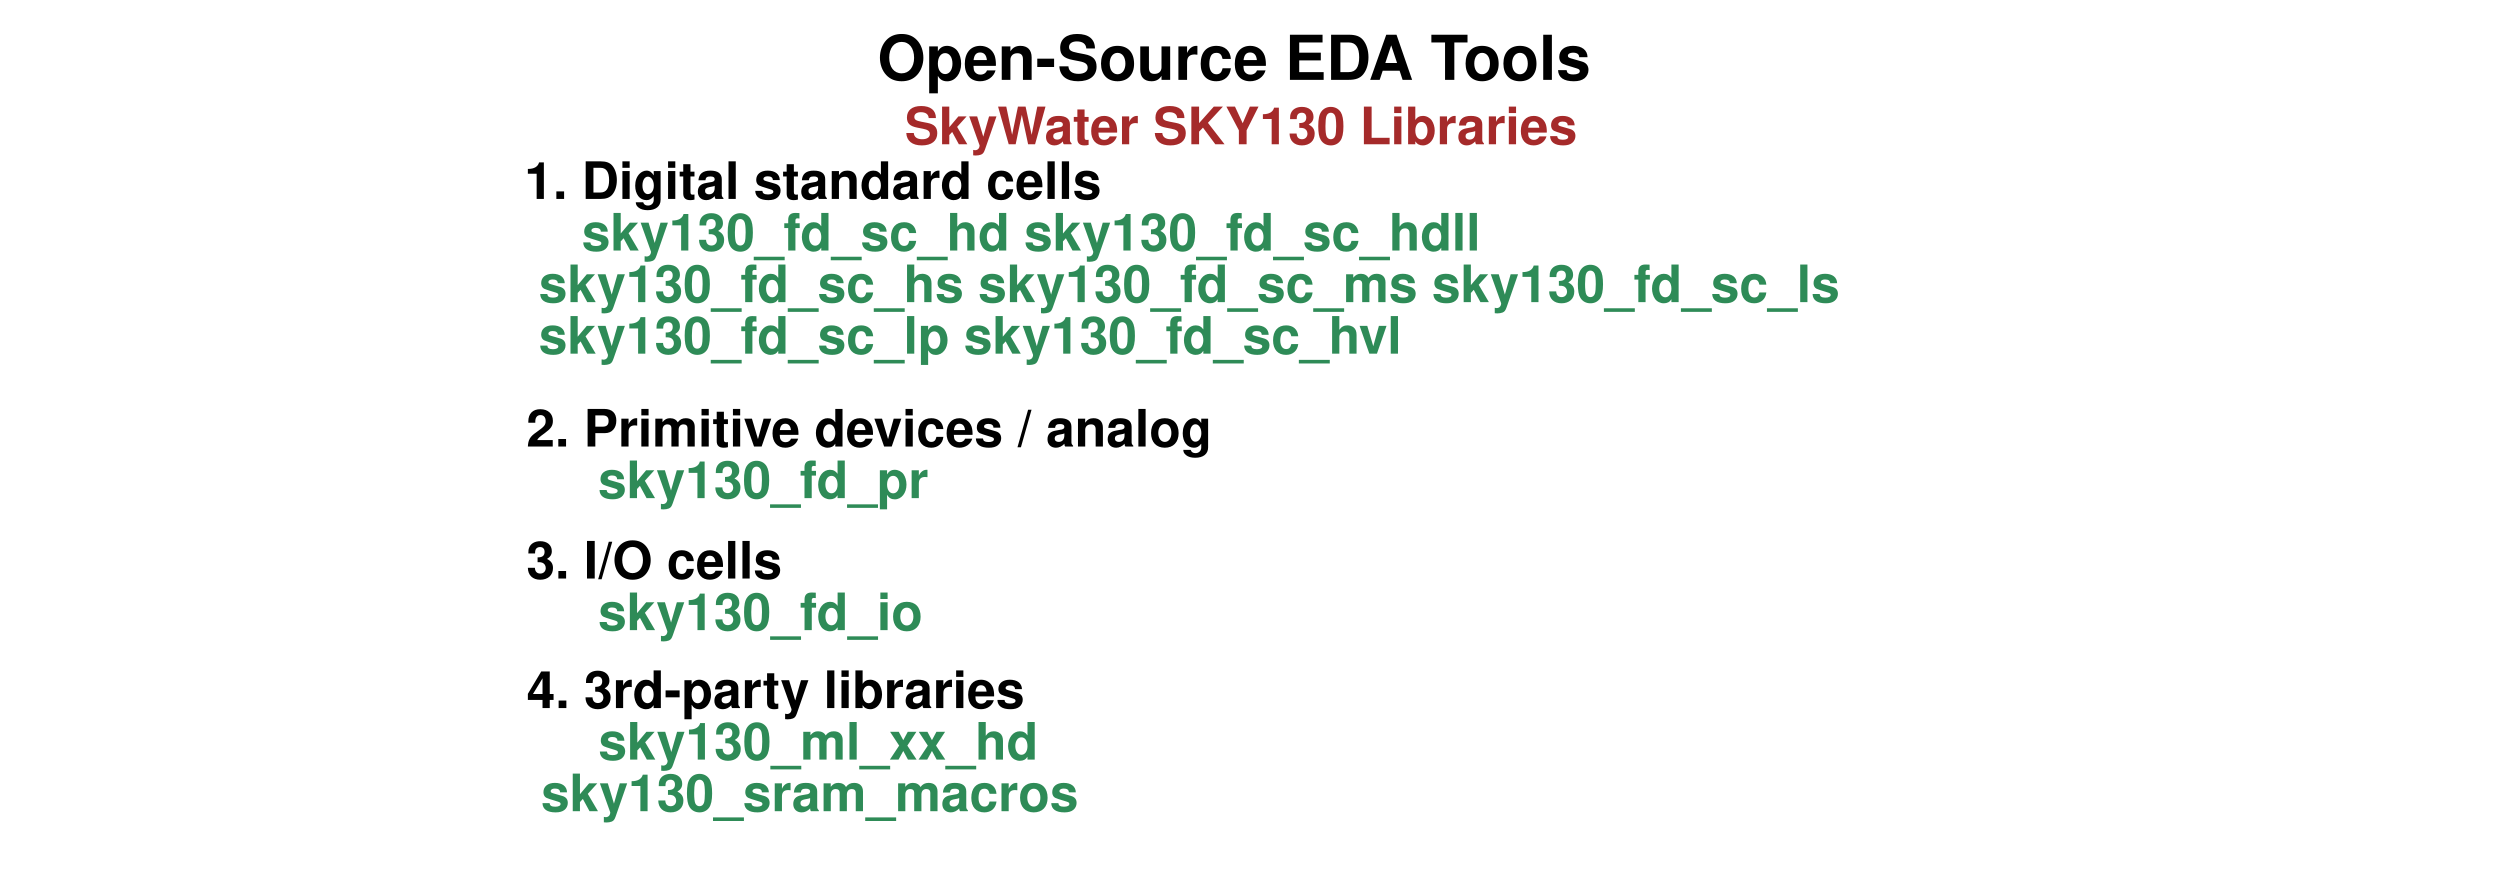
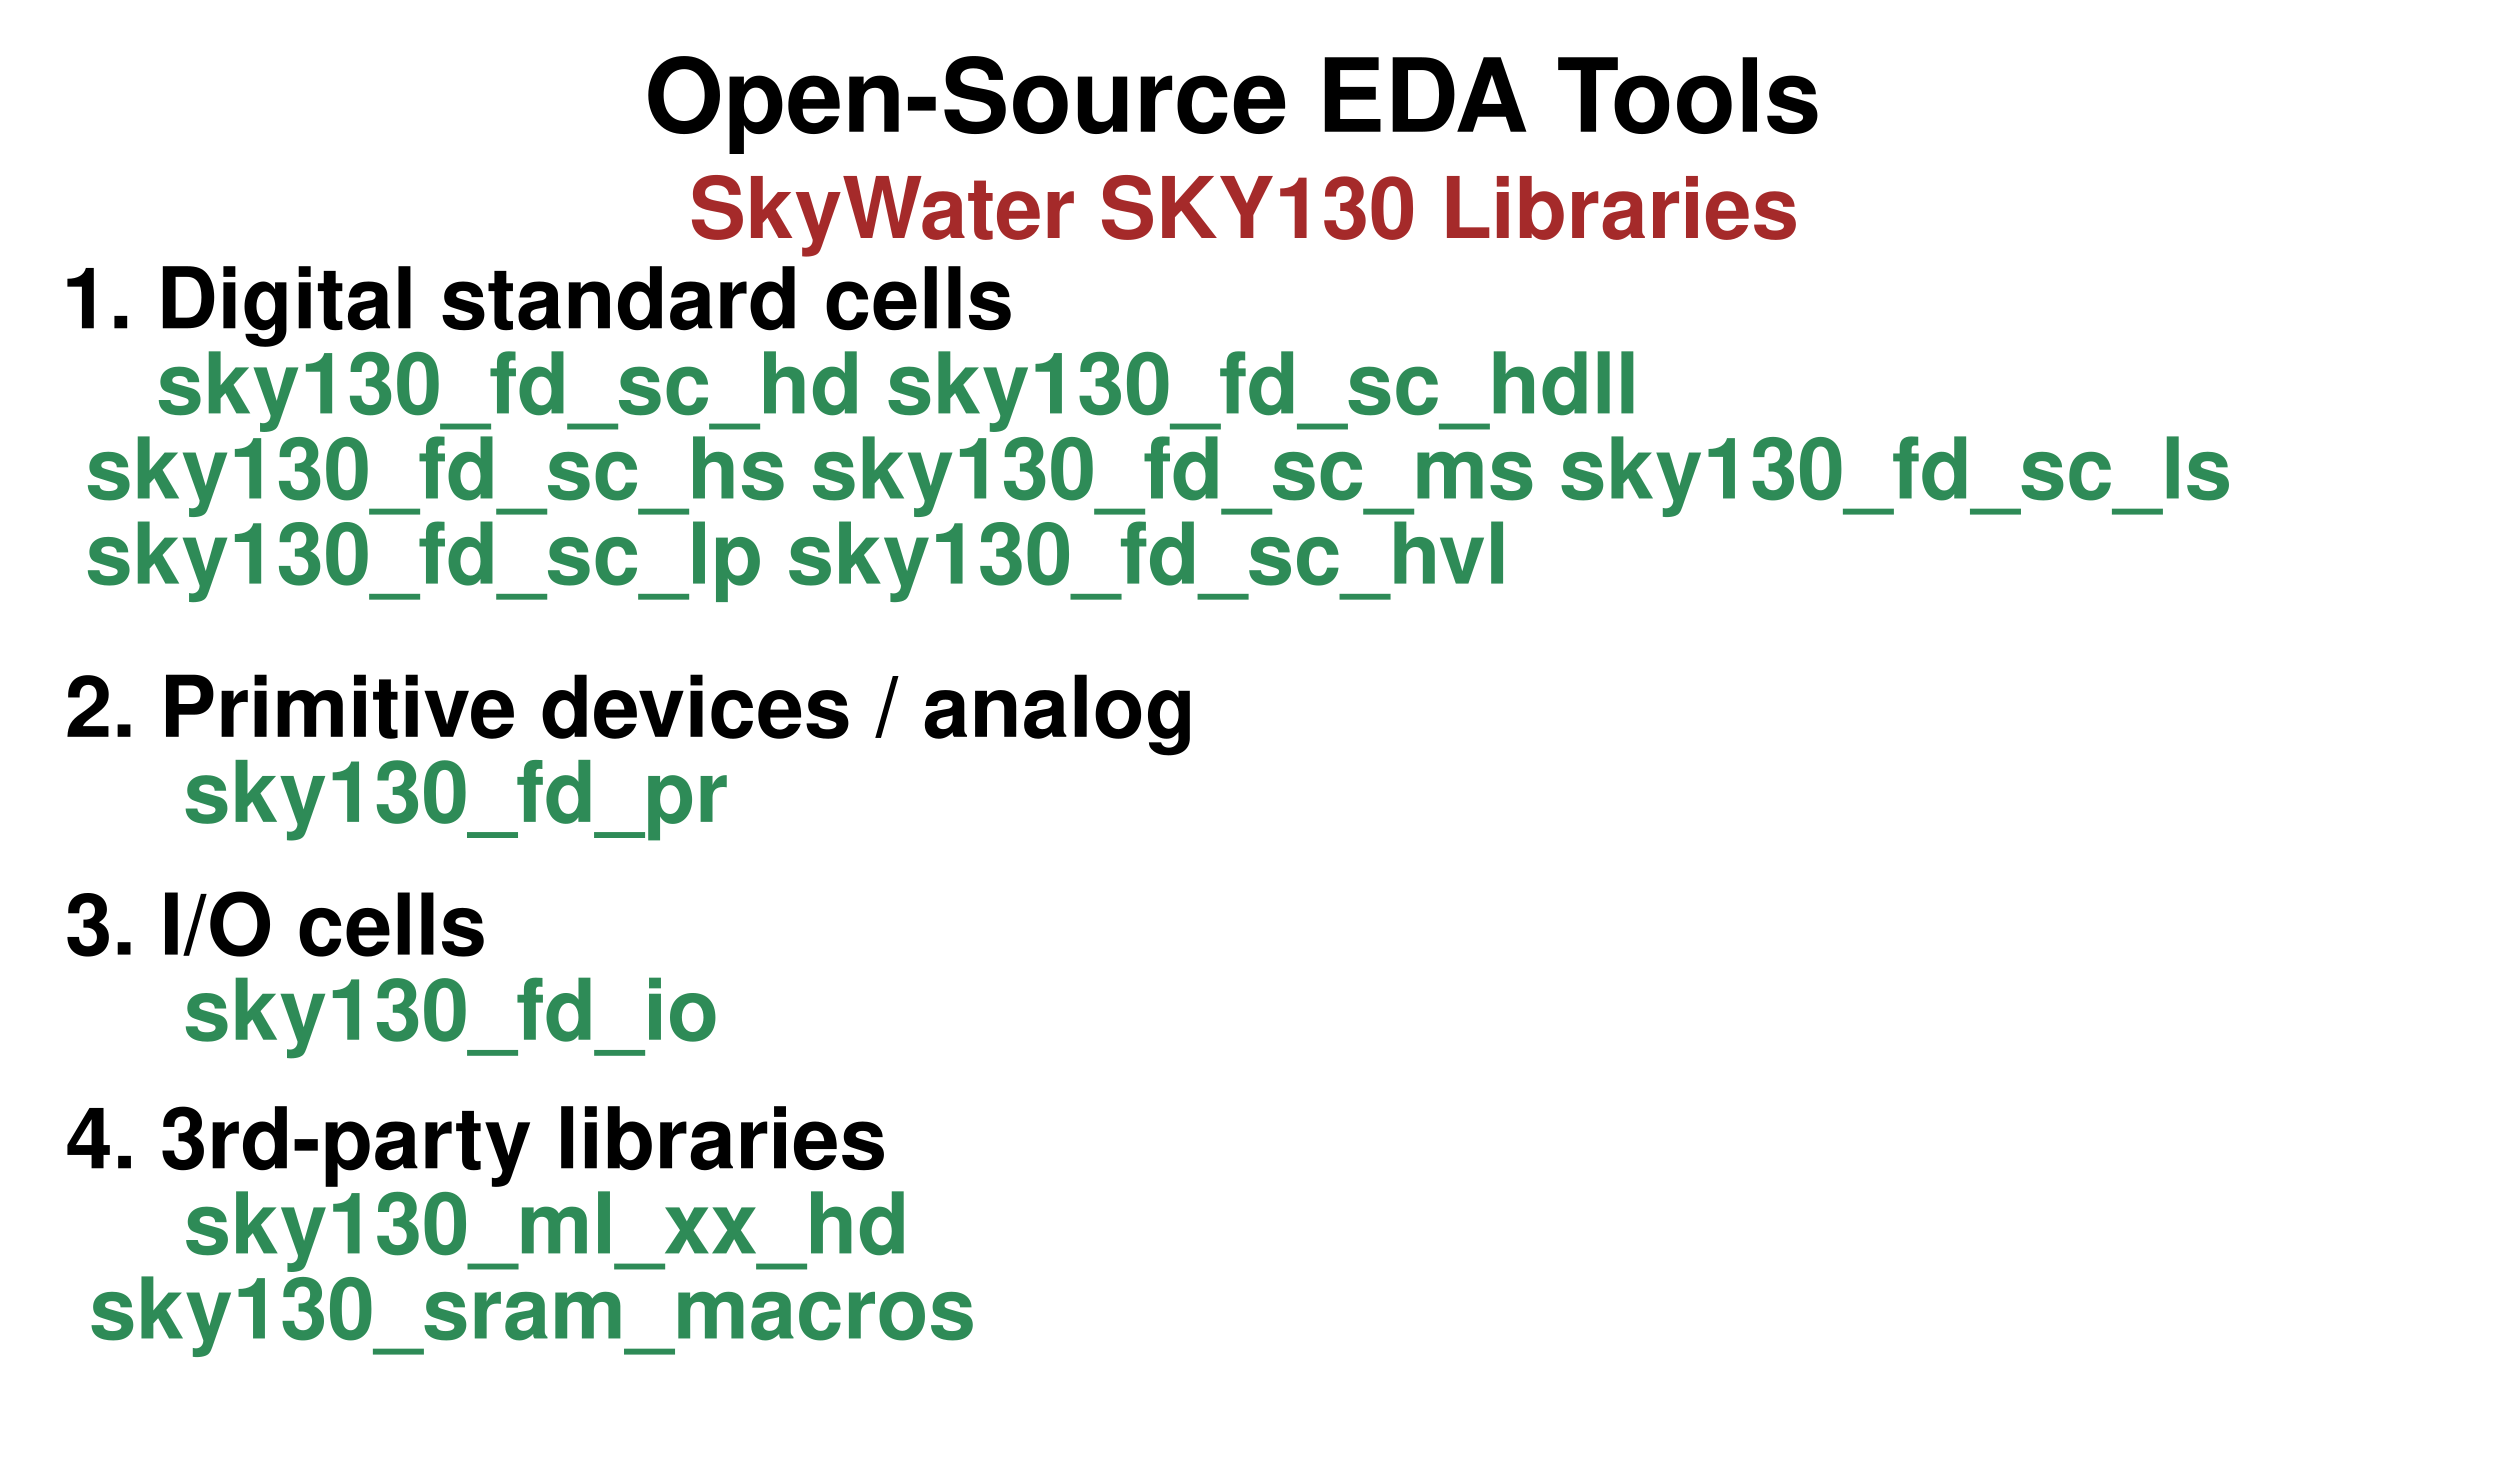
- <svg xmlns="http://www.w3.org/2000/svg" width="1980" height="700" viewBox="0 0 1980 700" version="1.1" id="svg5" xml:space="preserve">
+ <svg xmlns="http://www.w3.org/2000/svg" width="1200" height="700" viewBox="0 0 1200 700" version="1.1" id="svg5" xml:space="preserve">
  <defs id="defs2" />
  <g id="layer1">
-     <g id="g615" transform="matrix(0,1.333333,1.333333,0,318.1256,-33.62255)">
-       <text xml:space="preserve" transform="matrix(0,1,1,0,72.641,282.611)" style="font-variant:normal;font-weight:bold;font-size:36.767px;font-family:Helvetica;-inkscape-font-specification:Helvetica-Bold;writing-mode:lr-tb;fill:#000000;fill-opacity:1;fill-rule:nonzero;stroke:none" id="text619">
-         <tspan x="0 28.605 51.069 71.511 93.976 106.219 130.743 153.207 175.672 189.974 210.416 230.859 241.08 265.603 292.149 318.695 328.916 351.38 373.845 396.309 406.531" y="0" id="tspan617">Open-Source EDA Tools</tspan>
-       </text>
-     </g>
-     <g id="g621" transform="matrix(0,1.333333,1.333333,0,318.1256,-33.62255)">
-       <text xml:space="preserve" transform="matrix(0,1,1,0,110.892,298.751)" style="font-variant:normal;font-weight:bold;font-size:30.639px;font-family:Helvetica;-inkscape-font-specification:Helvetica-Bold;writing-mode:lr-tb;fill:#a52a2a;fill-opacity:1;fill-rule:nonzero;stroke:none" id="text625">
-         <tspan x="0 20.436 37.471 54.507 83.43 100.465 110.668 127.703 139.622 148.14 168.576 190.697 211.133 228.169 245.204 262.239 270.757 289.477 297.995 316.715 328.634 345.669 357.588 366.105 383.141" y="0" id="tspan623">SkyWater SKY130 Libraries</tspan>
-       </text>
-     </g>
-     <g id="g627" transform="matrix(0,1.333333,1.333333,0,318.1256,-33.62255)">
-       <text xml:space="preserve" transform="matrix(0,1,1,0,143.394,72.8813)" style="font-variant:normal;font-weight:bold;font-size:30.639px;font-family:Helvetica;-inkscape-font-specification:Helvetica-Bold;writing-mode:lr-tb;fill:#000000;fill-opacity:1;fill-rule:nonzero;stroke:none" id="text633">
-         <tspan x="0 17.035 25.553 34.071 56.192 64.71 83.43 91.948 102.15 119.186 127.703 136.221 153.256 163.459 180.494 199.215 217.935 234.97 246.889 265.61 274.127 291.162 308.198 316.715 325.233" y="0" id="tspan629">1. Digital standard cells</tspan>
-         <tspan x="0" y="30.639" id="tspan631"> </tspan>
-       </text>
-     </g>
-     <g id="g635" transform="matrix(0,1.333333,1.333333,0,318.1256,-33.62255)">
-       <text xml:space="preserve" transform="matrix(0,1,1,0,174.033,106.952)" style="font-variant:normal;font-weight:bold;font-size:30.639px;font-family:Helvetica;-inkscape-font-specification:Helvetica-Bold;writing-mode:lr-tb;fill:#2e8b57;fill-opacity:1;fill-rule:nonzero;stroke:none" id="text643">
-         <tspan x="0 17.035 34.071 51.106 68.141 85.176 102.212 119.247 129.45 148.17 165.205 182.241 199.276 216.311 235.032 253.752 287.823 304.858 321.893 338.929 355.964 372.999 390.034 407.07 417.273 435.993 453.028 470.064 487.099 504.134 522.855 541.575 550.093" y="0" id="tspan637">sky130_fd_sc_hd sky130_fd_sc_hdll</tspan>
-         <tspan x="-34.071 -0 17.035 34.07 51.106 68.141 85.176 102.212 119.247 129.45 148.17 165.205 182.241 199.276 216.311 235.032 252.067 286.137 303.173 320.208 337.243 354.279 371.314 388.349 405.384 415.587 434.308 451.343 468.378 485.414 502.449 529.687 546.722 580.793 597.828 614.863 631.899 648.934 665.969 683.004 700.04 710.243 728.963 745.998 763.034 780.069 797.104 805.622" y="30.639" id="tspan639"> sky130_fd_sc_hs sky130_fd_sc_ms sky130_fd_sc_ls</tspan>
-         <tspan x="-34.071 -0 17.035 34.07 51.106 68.141 85.176 102.212 119.247 129.45 148.17 165.205 182.241 199.276 216.311 224.829 243.549 286.137 303.173 320.208 337.243 354.279 371.314 388.349 405.384 415.587 434.308 451.343 468.378 485.414 502.449 521.169 538.205" y="61.278" id="tspan641"> sky130_fd_sc_lp sky130_fd_sc_hvl</tspan>
-       </text>
-     </g>
-     <g id="g645" transform="matrix(0,1.333333,1.333333,0,318.1256,-33.62255)">
-       <text xml:space="preserve" transform="matrix(0,1,1,0,290.461,74.0422)" style="font-variant:normal;font-weight:bold;font-size:30.639px;font-family:Helvetica;-inkscape-font-specification:Helvetica-Bold;writing-mode:lr-tb;fill:#000000;fill-opacity:1;fill-rule:nonzero;stroke:none" id="text651">
-         <tspan x="0 17.035 25.553 34.071 54.507 66.425 74.943 102.181 110.699 120.901 129.419 146.454 163.49 172.007 190.728 207.763 224.798 233.316 250.351 267.387 284.422 292.939 301.457 309.975 327.01 345.73 362.766 371.283 390.004" y="0" id="tspan647">2. Primitive devices / analog</tspan>
-         <tspan x="0" y="30.639" id="tspan649"> </tspan>
-       </text>
-     </g>
-     <g id="g653" transform="matrix(0,1.333333,1.333333,0,318.1256,-33.62255)">
-       <text xml:space="preserve" transform="matrix(0,1,1,0,321.1,116.63)" style="font-variant:normal;font-weight:bold;font-size:30.639px;font-family:Helvetica;-inkscape-font-specification:Helvetica-Bold;writing-mode:lr-tb;fill:#2e8b57;fill-opacity:1;fill-rule:nonzero;stroke:none" id="text657">
-         <tspan x="0 17.035 34.071 51.106 68.141 85.176 102.212 119.247 129.45 148.17 165.205 183.926" y="0" id="tspan655">sky130_fd_pr</tspan>
-       </text>
-     </g>
-     <g id="g659" transform="matrix(0,1.333333,1.333333,0,318.1256,-51.62255)">
-       <text xml:space="preserve" transform="matrix(0,1,1,0,382.378,74.0734)" style="font-variant:normal;font-weight:bold;font-size:30.639px;font-family:Helvetica;-inkscape-font-specification:Helvetica-Bold;writing-mode:lr-tb;fill:#000000;fill-opacity:1;fill-rule:nonzero;stroke:none" id="text665">
-         <tspan x="0 17.035 25.553 34.071 42.588 51.106 74.943 83.461 100.496 117.531 126.049 134.566" y="0" id="tspan661">3. I/O cells</tspan>
-         <tspan x="0" y="30.639" id="tspan663"> </tspan>
-       </text>
-     </g>
-     <g id="g667" transform="matrix(0,1.333333,1.333333,0,318.1256,-51.62255)">
-       <text xml:space="preserve" transform="matrix(0,1,1,0,413.017,116.662)" style="font-variant:normal;font-weight:bold;font-size:30.639px;font-family:Helvetica;-inkscape-font-specification:Helvetica-Bold;writing-mode:lr-tb;fill:#2e8b57;fill-opacity:1;fill-rule:nonzero;stroke:none" id="text671">
-         <tspan x="0 17.035 34.071 51.106 68.141 85.176 102.212 119.247 129.45 148.17 165.205 173.723" y="0" id="tspan669">sky130_fd_io</tspan>
-       </text>
-     </g>
-     <g id="g673" transform="matrix(0,1.333333,1.333333,0,318.1256,-71.62255)">
-       <text xml:space="preserve" transform="matrix(0,1,1,0,474.295,74.2266)" style="font-variant:normal;font-weight:bold;font-size:30.639px;font-family:Helvetica;-inkscape-font-specification:Helvetica-Bold;writing-mode:lr-tb;fill:#000000;fill-opacity:1;fill-rule:nonzero;stroke:none" id="text679">
-         <tspan x="0 17.035 25.553 34.071 51.106 63.024 81.745 91.948 110.668 127.703 139.622 149.825 166.86 175.378 183.895 192.413 211.133 223.052 240.087 252.006 260.523 277.559" y="0" id="tspan675">4. 3rd-party libraries</tspan>
-         <tspan x="0" y="30.639" id="tspan677"> </tspan>
-       </text>
-     </g>
-     <g id="g681" transform="matrix(0,1.333333,1.333333,0,318.1256,-71.62255)">
-       <text xml:space="preserve" transform="matrix(0,1,1,0,504.934,116.815)" style="font-variant:normal;font-weight:bold;font-size:30.639px;font-family:Helvetica;-inkscape-font-specification:Helvetica-Bold;writing-mode:lr-tb;fill:#2e8b57;fill-opacity:1;fill-rule:nonzero;stroke:none" id="text687">
-         <tspan x="0 17.035 34.071 51.106 68.141 85.176 102.212 119.247 146.485 155.003 172.038 189.073 206.109 223.144 241.864" y="0" id="tspan683">sky130_ml_xx_hd</tspan>
-         <tspan x="-42.588 -9.0000001e-05 17.035 34.07 51.106 68.141 85.176 102.212 119.247 136.282 148.201 165.236 192.474 209.509 236.747 253.783 270.818 282.737 301.457" y="30.639" id="tspan685"> sky130_sram_macros</tspan>
-       </text>
+     <g id="g1747" transform="translate(-385.7171)">
+       <g id="g615" transform="matrix(0,1.333333,1.333333,0,318.1256,-33.62255)">
+         <text xml:space="preserve" transform="matrix(0,1,1,0,72.641,282.611)" style="font-variant:normal;font-weight:bold;font-size:36.767px;font-family:Helvetica;-inkscape-font-specification:Helvetica-Bold;writing-mode:lr-tb;fill:#000000;fill-opacity:1;fill-rule:nonzero;stroke:none" id="text619">
+           <tspan x="0 28.605 51.069 71.511 93.976 106.219 130.743 153.207 175.672 189.974 210.416 230.859 241.08 265.603 292.149 318.695 328.916 351.38 373.845 396.309 406.531" y="0" id="tspan617">Open-Source EDA Tools</tspan>
+         </text>
+       </g>
+       <g id="g621" transform="matrix(0,1.333333,1.333333,0,318.1256,-33.62255)">
+         <text xml:space="preserve" transform="matrix(0,1,1,0,110.892,298.751)" style="font-variant:normal;font-weight:bold;font-size:30.639px;font-family:Helvetica;-inkscape-font-specification:Helvetica-Bold;writing-mode:lr-tb;fill:#a52a2a;fill-opacity:1;fill-rule:nonzero;stroke:none" id="text625">
+           <tspan x="0 20.436 37.471 54.507 83.43 100.465 110.668 127.703 139.622 148.14 168.576 190.697 211.133 228.169 245.204 262.239 270.757 289.477 297.995 316.715 328.634 345.669 357.588 366.105 383.141" y="0" id="tspan623">SkyWater SKY130 Libraries</tspan>
+         </text>
+       </g>
+       <g id="g627" transform="matrix(0,1.333333,1.333333,0,318.1256,-33.62255)">
+         <text xml:space="preserve" transform="matrix(0,1,1,0,143.394,72.8813)" style="font-variant:normal;font-weight:bold;font-size:30.639px;font-family:Helvetica;-inkscape-font-specification:Helvetica-Bold;writing-mode:lr-tb;fill:#000000;fill-opacity:1;fill-rule:nonzero;stroke:none" id="text633">
+           <tspan x="0 17.035 25.553 34.071 56.192 64.71 83.43 91.948 102.15 119.186 127.703 136.221 153.256 163.459 180.494 199.215 217.935 234.97 246.889 265.61 274.127 291.162 308.198 316.715 325.233" y="0" id="tspan629">1. Digital standard cells</tspan>
+           <tspan x="0" y="30.639" id="tspan631"> </tspan>
+         </text>
+       </g>
+       <g id="g635" transform="matrix(0,1.333333,1.333333,0,318.1256,-33.62255)">
+         <text xml:space="preserve" transform="matrix(0,1,1,0,174.033,106.952)" style="font-variant:normal;font-weight:bold;font-size:30.639px;font-family:Helvetica;-inkscape-font-specification:Helvetica-Bold;writing-mode:lr-tb;fill:#2e8b57;fill-opacity:1;fill-rule:nonzero;stroke:none" id="text643">
+           <tspan x="0 17.035 34.071 51.106 68.141 85.176 102.212 119.247 129.45 148.17 165.205 182.241 199.276 216.311 235.032 253.752 287.823 304.858 321.893 338.929 355.964 372.999 390.034 407.07 417.273 435.993 453.028 470.064 487.099 504.134 522.855 541.575 550.093" y="0" id="tspan637">sky130_fd_sc_hd sky130_fd_sc_hdll</tspan>
+           <tspan x="-34.071 -0 17.035 34.07 51.106 68.141 85.176 102.212 119.247 129.45 148.17 165.205 182.241 199.276 216.311 235.032 252.067 286.137 303.173 320.208 337.243 354.279 371.314 388.349 405.384 415.587 434.308 451.343 468.378 485.414 502.449 529.687 546.722 580.793 597.828 614.863 631.899 648.934 665.969 683.004 700.04 710.243 728.963 745.998 763.034 780.069 797.104 805.622" y="30.639" id="tspan639"> sky130_fd_sc_hs sky130_fd_sc_ms sky130_fd_sc_ls</tspan>
+           <tspan x="-34.071 -0 17.035 34.07 51.106 68.141 85.176 102.212 119.247 129.45 148.17 165.205 182.241 199.276 216.311 224.829 243.549 286.137 303.173 320.208 337.243 354.279 371.314 388.349 405.384 415.587 434.308 451.343 468.378 485.414 502.449 521.169 538.205" y="61.278" id="tspan641"> sky130_fd_sc_lp sky130_fd_sc_hvl</tspan>
+         </text>
+       </g>
+       <g id="g645" transform="matrix(0,1.333333,1.333333,0,318.1256,-33.62255)">
+         <text xml:space="preserve" transform="matrix(0,1,1,0,290.461,74.0422)" style="font-variant:normal;font-weight:bold;font-size:30.639px;font-family:Helvetica;-inkscape-font-specification:Helvetica-Bold;writing-mode:lr-tb;fill:#000000;fill-opacity:1;fill-rule:nonzero;stroke:none" id="text651">
+           <tspan x="0 17.035 25.553 34.071 54.507 66.425 74.943 102.181 110.699 120.901 129.419 146.454 163.49 172.007 190.728 207.763 224.798 233.316 250.351 267.387 284.422 292.939 301.457 309.975 327.01 345.73 362.766 371.283 390.004" y="0" id="tspan647">2. Primitive devices / analog</tspan>
+           <tspan x="0" y="30.639" id="tspan649"> </tspan>
+         </text>
+       </g>
+       <g id="g653" transform="matrix(0,1.333333,1.333333,0,318.1256,-33.62255)">
+         <text xml:space="preserve" transform="matrix(0,1,1,0,321.1,116.63)" style="font-variant:normal;font-weight:bold;font-size:30.639px;font-family:Helvetica;-inkscape-font-specification:Helvetica-Bold;writing-mode:lr-tb;fill:#2e8b57;fill-opacity:1;fill-rule:nonzero;stroke:none" id="text657">
+           <tspan x="0 17.035 34.071 51.106 68.141 85.176 102.212 119.247 129.45 148.17 165.205 183.926" y="0" id="tspan655">sky130_fd_pr</tspan>
+         </text>
+       </g>
+       <g id="g659" transform="matrix(0,1.333333,1.333333,0,318.1256,-51.62255)">
+         <text xml:space="preserve" transform="matrix(0,1,1,0,382.378,74.0734)" style="font-variant:normal;font-weight:bold;font-size:30.639px;font-family:Helvetica;-inkscape-font-specification:Helvetica-Bold;writing-mode:lr-tb;fill:#000000;fill-opacity:1;fill-rule:nonzero;stroke:none" id="text665">
+           <tspan x="0 17.035 25.553 34.071 42.588 51.106 74.943 83.461 100.496 117.531 126.049 134.566" y="0" id="tspan661">3. I/O cells</tspan>
+           <tspan x="0" y="30.639" id="tspan663"> </tspan>
+         </text>
+       </g>
+       <g id="g667" transform="matrix(0,1.333333,1.333333,0,318.1256,-51.62255)">
+         <text xml:space="preserve" transform="matrix(0,1,1,0,413.017,116.662)" style="font-variant:normal;font-weight:bold;font-size:30.639px;font-family:Helvetica;-inkscape-font-specification:Helvetica-Bold;writing-mode:lr-tb;fill:#2e8b57;fill-opacity:1;fill-rule:nonzero;stroke:none" id="text671">
+           <tspan x="0 17.035 34.071 51.106 68.141 85.176 102.212 119.247 129.45 148.17 165.205 173.723" y="0" id="tspan669">sky130_fd_io</tspan>
+         </text>
+       </g>
+       <g id="g673" transform="matrix(0,1.333333,1.333333,0,318.1256,-71.62255)">
+         <text xml:space="preserve" transform="matrix(0,1,1,0,474.295,74.2266)" style="font-variant:normal;font-weight:bold;font-size:30.639px;font-family:Helvetica;-inkscape-font-specification:Helvetica-Bold;writing-mode:lr-tb;fill:#000000;fill-opacity:1;fill-rule:nonzero;stroke:none" id="text679">
+           <tspan x="0 17.035 25.553 34.071 51.106 63.024 81.745 91.948 110.668 127.703 139.622 149.825 166.86 175.378 183.895 192.413 211.133 223.052 240.087 252.006 260.523 277.559" y="0" id="tspan675">4. 3rd-party libraries</tspan>
+           <tspan x="0" y="30.639" id="tspan677"> </tspan>
+         </text>
+       </g>
+       <g id="g681" transform="matrix(0,1.333333,1.333333,0,318.1256,-71.62255)">
+         <text xml:space="preserve" transform="matrix(0,1,1,0,504.934,116.815)" style="font-variant:normal;font-weight:bold;font-size:30.639px;font-family:Helvetica;-inkscape-font-specification:Helvetica-Bold;writing-mode:lr-tb;fill:#2e8b57;fill-opacity:1;fill-rule:nonzero;stroke:none" id="text687">
+           <tspan x="0 17.035 34.071 51.106 68.141 85.176 102.212 119.247 146.485 155.003 172.038 189.073 206.109 223.144 241.864" y="0" id="tspan683">sky130_ml_xx_hd</tspan>
+           <tspan x="-42.588 -9.0000001e-05 17.035 34.07 51.106 68.141 85.176 102.212 119.247 136.282 148.201 165.236 192.474 209.509 236.747 253.783 270.818 282.737 301.457" y="30.639" id="tspan685"> sky130_sram_macros</tspan>
+         </text>
+       </g>
    </g>
  </g>
</svg>
